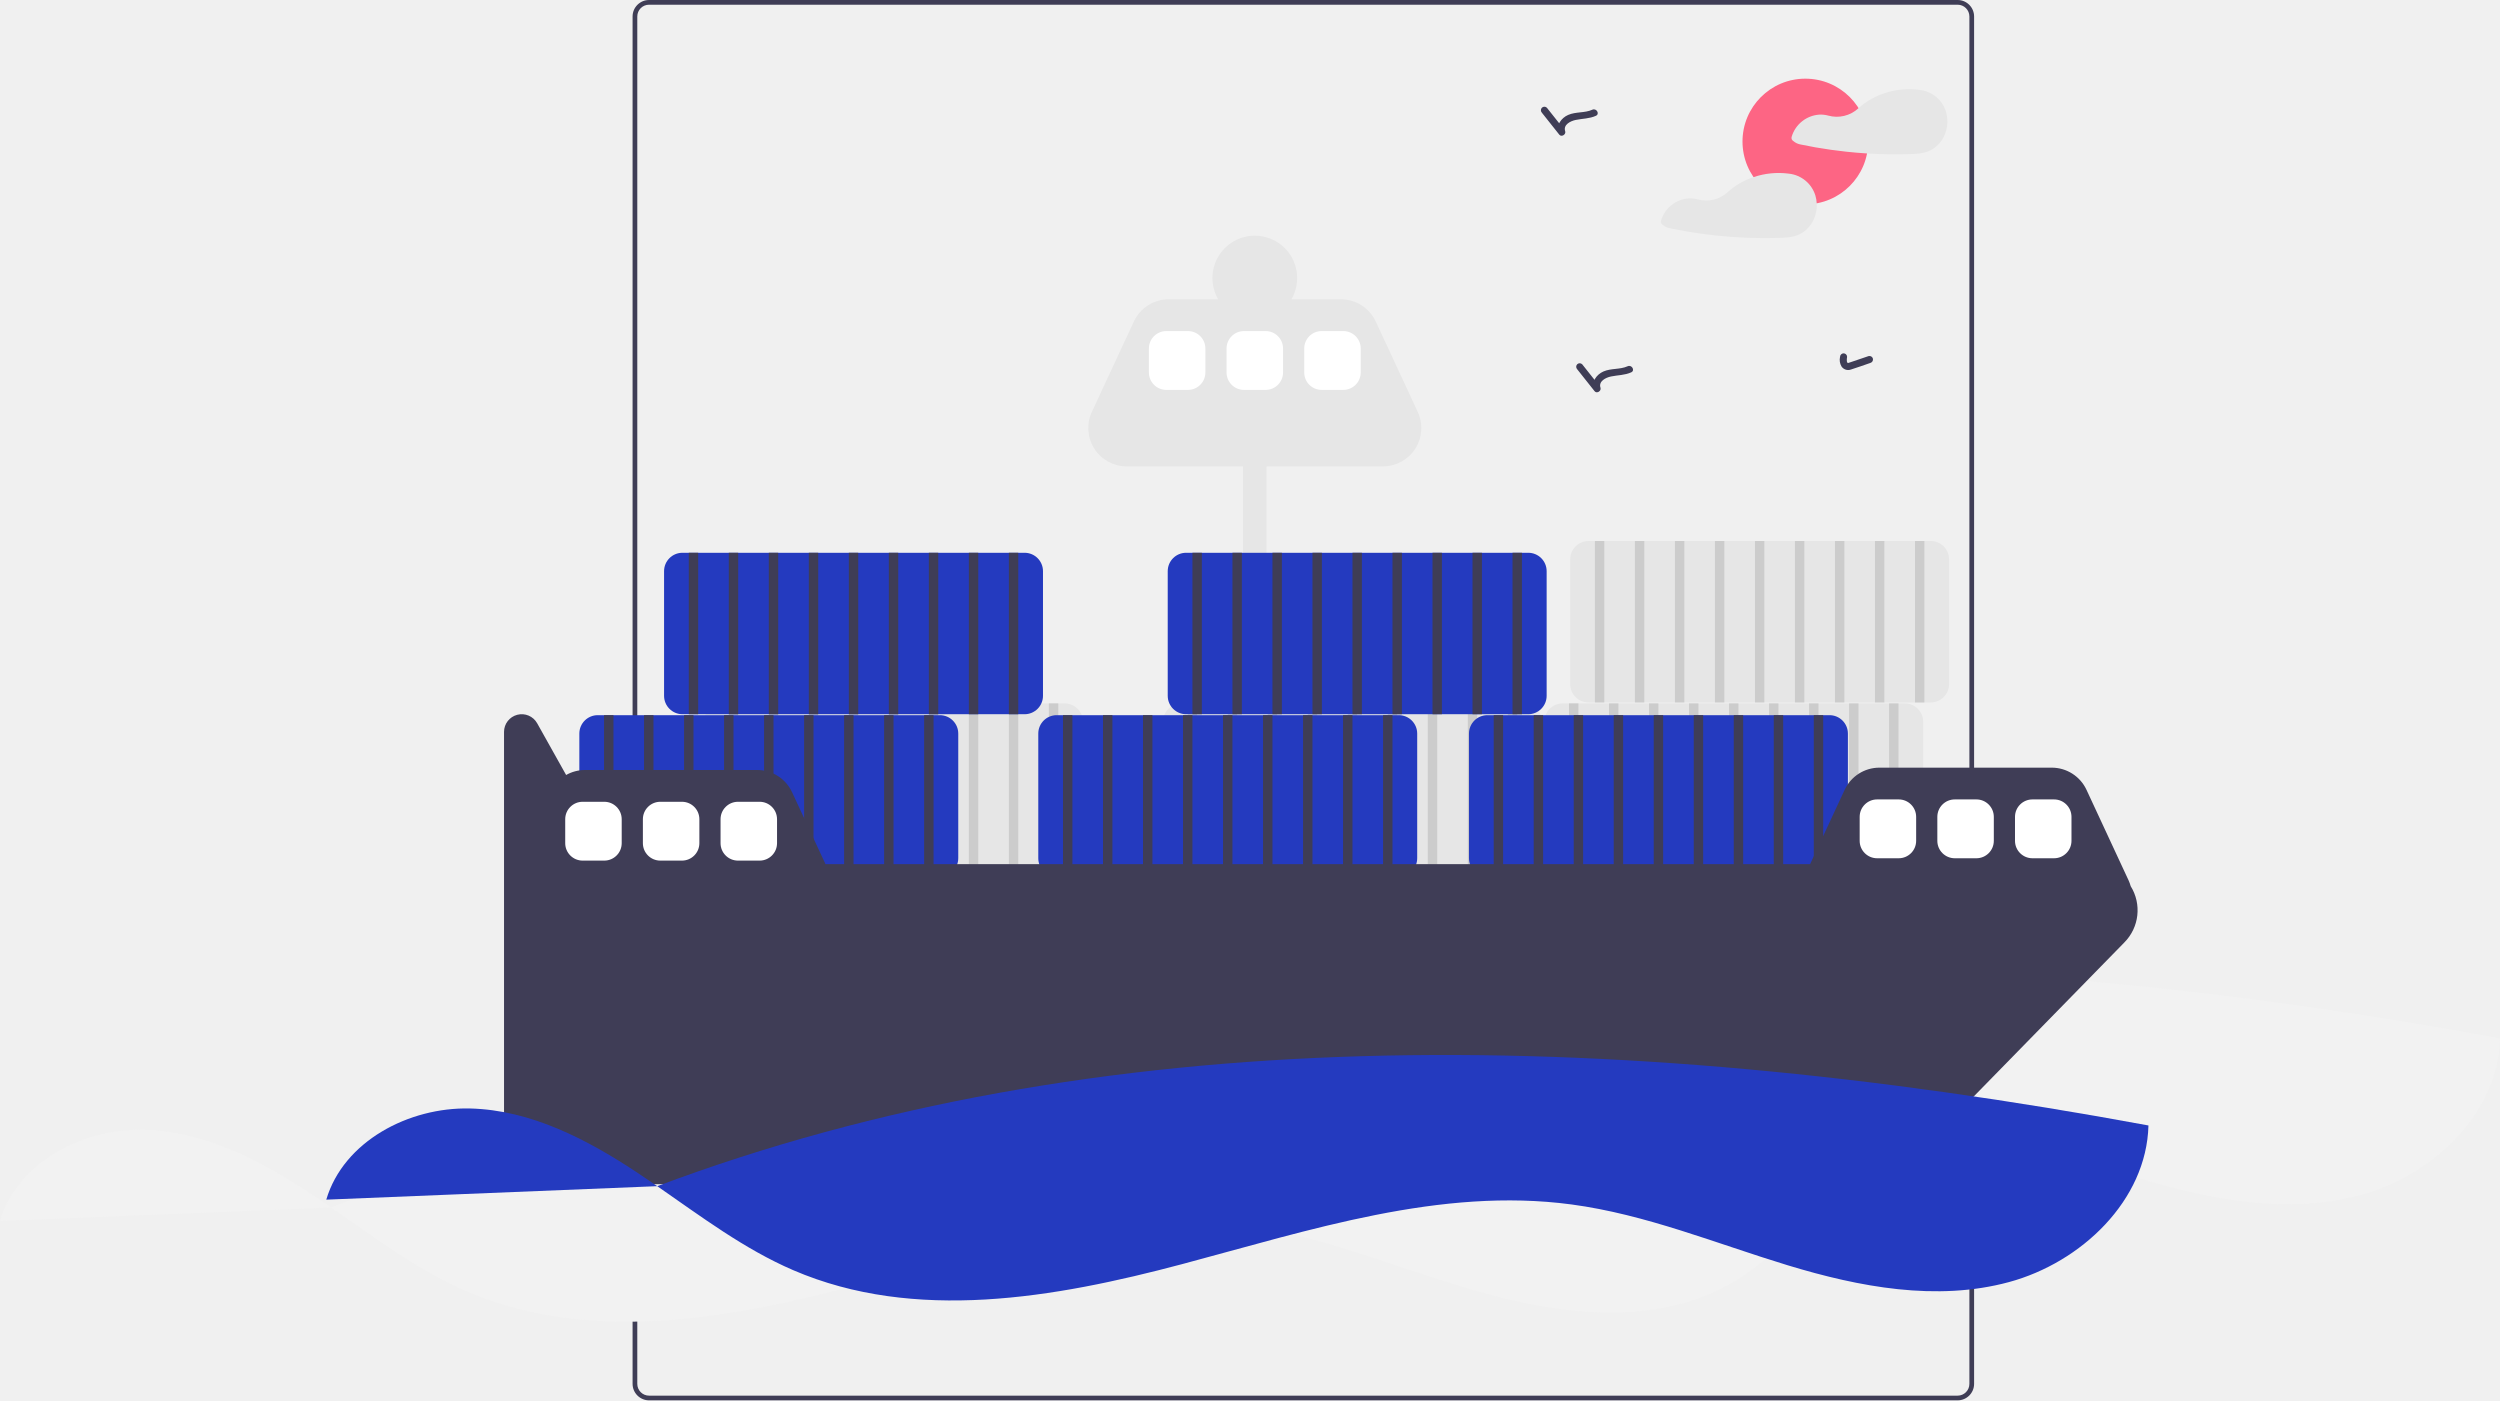
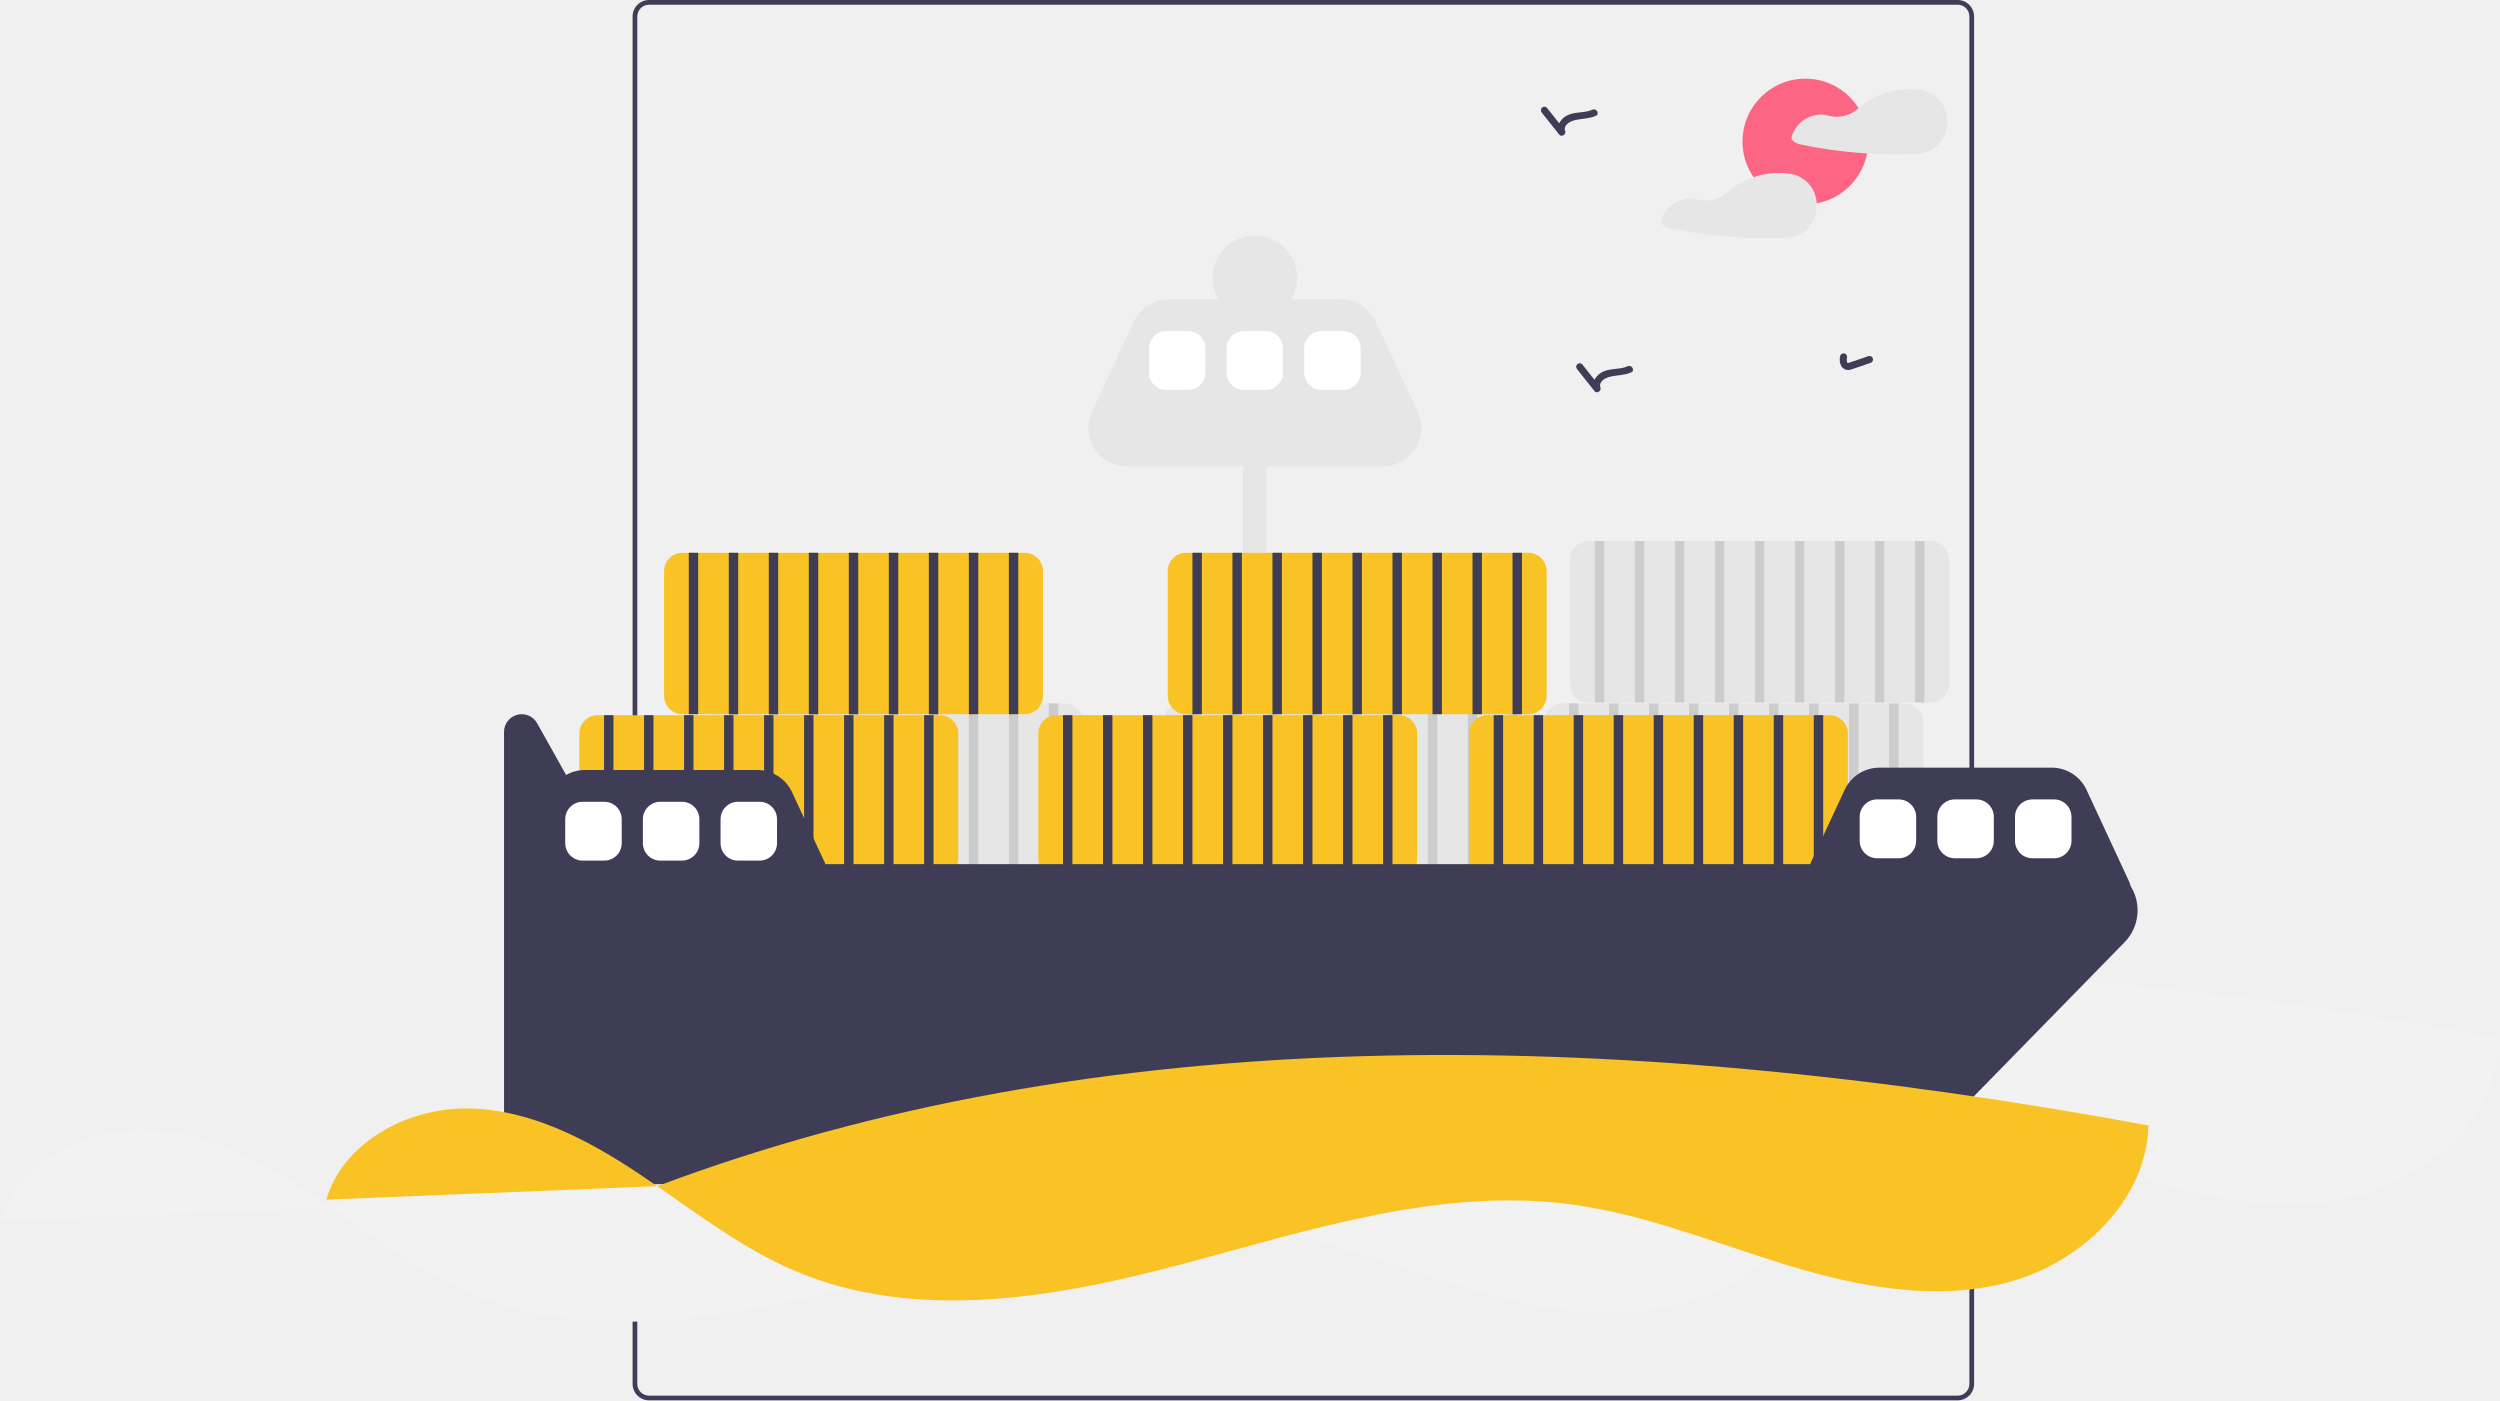
<svg xmlns="http://www.w3.org/2000/svg" data-name="Layer 1" width="1062.23" height="595" viewBox="0 0 1062.23 595">
  <path d="M702.771,153.766q-.84-.51-1.68-.99H642.652c-.42.66-.82,1.33-1.21,2h63.01C703.892,154.436,703.332,154.106,702.771,153.766Zm-386.5,197.47v14.9c.25.02.51.02.76.03l-.5,28.64-.26-.14v2.82l.21.11-.21,12.01v41.4h2v-106.52Q317.432,347.726,316.271,351.236Zm386.5-197.47q-.84-.51-1.68-.99H642.652c-.42.66-.82,1.33-1.21,2h63.01C703.892,154.436,703.332,154.106,702.771,153.766Zm176.5-.99h-556a7.008,7.008,0,0,0-7,7v581a7.015,7.015,0,0,0,7,7h556a7.008,7.008,0,0,0,7-7v-581A7.008,7.008,0,0,0,879.271,152.776Zm5,588a5.002,5.002,0,0,1-5,5h-556a5.002,5.002,0,0,1-5-5v-581a5.008,5.008,0,0,1,5-5h556a5.008,5.008,0,0,1,5,5Z" transform="translate(-47.49128 -152.7756)" fill="#3f3d56" />
  <path d="M396.54,586.789c-25.906-.62-53.677,13.895-61.049,38.738l140.624-5.725q-3.989-2.757-8.014-5.446C446.525,600.006,422.446,587.41,396.54,586.789Z" transform="translate(-47.49128 -152.7756)" fill="#f2f2f2" />
  <path d="M476.116,619.802c18.7,12.926,36.95,26.722,57.787,35.695,51.594,22.22,110.988,11.857,165.275-2.585,54.287-14.442,109.703-32.792,165.383-25.348,31.573,4.221,61.382,16.574,91.858,25.841s63.267,15.473,94.016,7.153c30.748-8.321,58.483-34.706,59.287-66.55C877.589,551.089,662.376,549.815,476.116,619.802Z" transform="translate(-47.49128 -152.7756)" fill="#f2f2f2" />
  <path d="M108.54,632.789c-25.906-.62-53.677,13.895-61.049,38.738l140.624-5.725q-3.989-2.757-8.014-5.446C158.525,646.006,134.446,633.41,108.54,632.789Z" transform="translate(-47.49128 -152.7756)" fill="#f2f2f2" />
  <path d="M188.116,665.802c18.7,12.926,36.95,26.722,57.787,35.695,51.594,22.22,110.988,11.857,165.275-2.585,54.287-14.442,109.703-32.792,165.383-25.348,31.573,4.221,61.382,16.574,91.858,25.841s63.267,15.473,94.016,7.153c30.748-8.321,58.483-34.706,59.287-66.55C589.589,597.089,374.376,595.815,188.116,665.802Z" transform="translate(-47.49128 -152.7756)" fill="#f2f2f2" />
  <path d="M499.828,451.644h-145.36a7.825,7.825,0,0,0-7.82,7.82v52.96a7.825,7.825,0,0,0,7.82,7.82h145.36a7.825,7.825,0,0,0,7.82-7.82v-52.96A7.825,7.825,0,0,0,499.828,451.644Z" transform="translate(-47.49128 -152.7756)" fill="#e6e6e6" />
  <rect x="309.657" y="298.868" width="4" height="68.6" fill="#ccc" />
  <rect x="326.657" y="298.868" width="4" height="68.6" fill="#ccc" />
  <rect x="343.657" y="298.868" width="4" height="68.6" fill="#ccc" />
  <rect x="360.657" y="298.868" width="4" height="68.6" fill="#ccc" />
  <rect x="377.657" y="298.868" width="4" height="68.6" fill="#ccc" />
  <rect x="394.657" y="298.868" width="4" height="68.6" fill="#ccc" />
  <rect x="411.657" y="298.868" width="4" height="68.6" fill="#ccc" />
  <rect x="428.657" y="298.868" width="4" height="68.6" fill="#ccc" />
  <rect x="445.657" y="298.868" width="4" height="68.6" fill="#ccc" />
  <path d="M649.877,327.771l-17.846-38.396a16.302,16.302,0,0,0-14.783-9.431h-21.028a18,18,0,1,0-31.145,0H544.048a16.302,16.302,0,0,0-14.783,9.431L511.418,327.771a16.302,16.302,0,0,0,14.783,23.173h49.446v186h10v-186h49.446A16.302,16.302,0,0,0,649.877,327.771Z" transform="translate(-47.49128 -152.7756)" fill="#e6e6e6" />
  <path d="M856.828,451.644h-145.36a7.825,7.825,0,0,0-7.82,7.82v52.96a7.825,7.825,0,0,0,7.82,7.82h145.36a7.825,7.825,0,0,0,7.82-7.82v-52.96A7.825,7.825,0,0,0,856.828,451.644Z" transform="translate(-47.49128 -152.7756)" fill="#e6e6e6" />
  <rect x="666.657" y="298.868" width="4" height="68.6" fill="#ccc" />
  <rect x="683.657" y="298.868" width="4" height="68.6" fill="#ccc" />
  <rect x="700.657" y="298.868" width="4" height="68.6" fill="#ccc" />
  <rect x="717.657" y="298.868" width="4" height="68.6" fill="#ccc" />
  <rect x="734.657" y="298.868" width="4" height="68.6" fill="#ccc" />
  <rect x="751.657" y="298.868" width="4" height="68.6" fill="#ccc" />
  <rect x="768.657" y="298.868" width="4" height="68.6" fill="#ccc" />
  <rect x="785.657" y="298.868" width="4" height="68.6" fill="#ccc" />
  <rect x="802.657" y="298.868" width="4" height="68.6" fill="#ccc" />
  <path d="M694.828,451.644h-145.36a7.825,7.825,0,0,0-7.82,7.82v52.96a7.825,7.825,0,0,0,7.82,7.82h145.36a7.825,7.825,0,0,0,7.82-7.82v-52.96A7.825,7.825,0,0,0,694.828,451.644Z" transform="translate(-47.49128 -152.7756)" fill="#e6e6e6" />
  <rect x="504.657" y="298.868" width="4" height="68.6" fill="#ccc" />
  <rect x="521.657" y="298.868" width="4" height="68.6" fill="#ccc" />
  <rect x="538.657" y="298.868" width="4" height="68.6" fill="#ccc" />
  <rect x="555.657" y="298.868" width="4" height="68.6" fill="#ccc" />
  <rect x="572.657" y="298.868" width="4" height="68.6" fill="#ccc" />
  <rect x="589.657" y="298.868" width="4" height="68.6" fill="#ccc" />
  <rect x="606.657" y="298.868" width="4" height="68.6" fill="#ccc" />
  <rect x="623.657" y="298.868" width="4" height="68.6" fill="#ccc" />
  <rect x="640.657" y="298.868" width="4" height="68.6" fill="#ccc" />
  <path d="M867.828,382.644h-145.36a7.825,7.825,0,0,0-7.82,7.82v52.96a7.825,7.825,0,0,0,7.82,7.82h145.36a7.825,7.825,0,0,0,7.82-7.82v-52.96A7.825,7.825,0,0,0,867.828,382.644Z" transform="translate(-47.49128 -152.7756)" fill="#e6e6e6" />
  <rect x="677.657" y="229.868" width="4" height="68.6" fill="#ccc" />
  <rect x="694.657" y="229.868" width="4" height="68.6" fill="#ccc" />
  <rect x="711.657" y="229.868" width="4" height="68.6" fill="#ccc" />
  <rect x="728.657" y="229.868" width="4" height="68.6" fill="#ccc" />
  <rect x="745.657" y="229.868" width="4" height="68.6" fill="#ccc" />
  <rect x="762.657" y="229.868" width="4" height="68.6" fill="#ccc" />
  <rect x="779.657" y="229.868" width="4" height="68.6" fill="#ccc" />
  <rect x="796.657" y="229.868" width="4" height="68.6" fill="#ccc" />
  <rect x="813.657" y="229.868" width="4" height="68.6" fill="#ccc" />
-   <path d="M824.828,456.644h-145.36a7.825,7.825,0,0,0-7.82,7.82v52.96a7.825,7.825,0,0,0,7.82,7.82h145.36a7.825,7.825,0,0,0,7.82-7.82v-52.96A7.825,7.825,0,0,0,824.828,456.644Z" transform="translate(-47.49128 -152.7756)" fill="#243abf" />
+   <path d="M824.828,456.644h-145.36a7.825,7.825,0,0,0-7.82,7.82v52.96a7.825,7.825,0,0,0,7.82,7.82h145.36a7.825,7.825,0,0,0,7.82-7.82v-52.96A7.825,7.825,0,0,0,824.828,456.644Z" transform="translate(-47.49128 -152.7756)" fill="#F9C326" />
  <rect x="634.657" y="303.868" width="4" height="68.6" fill="#3f3d56" />
  <rect x="651.657" y="303.868" width="4" height="68.6" fill="#3f3d56" />
  <rect x="668.657" y="303.868" width="4" height="68.6" fill="#3f3d56" />
  <rect x="685.657" y="303.868" width="4" height="68.6" fill="#3f3d56" />
  <rect x="702.657" y="303.868" width="4" height="68.6" fill="#3f3d56" />
  <rect x="719.657" y="303.868" width="4" height="68.6" fill="#3f3d56" />
  <rect x="736.657" y="303.868" width="4" height="68.6" fill="#3f3d56" />
  <rect x="753.657" y="303.868" width="4" height="68.6" fill="#3f3d56" />
  <rect x="770.657" y="303.868" width="4" height="68.6" fill="#3f3d56" />
-   <path d="M641.828,456.644h-145.36a7.825,7.825,0,0,0-7.82,7.82v52.96a7.825,7.825,0,0,0,7.82,7.82h145.36a7.825,7.825,0,0,0,7.82-7.82v-52.96A7.825,7.825,0,0,0,641.828,456.644Z" transform="translate(-47.49128 -152.7756)" fill="#243abf" />
+   <path d="M641.828,456.644h-145.36a7.825,7.825,0,0,0-7.82,7.82v52.96a7.825,7.825,0,0,0,7.82,7.82h145.36a7.825,7.825,0,0,0,7.82-7.82v-52.96A7.825,7.825,0,0,0,641.828,456.644Z" transform="translate(-47.49128 -152.7756)" fill="#F9C326" />
  <rect x="451.657" y="303.868" width="4" height="68.6" fill="#3f3d56" />
  <rect x="468.657" y="303.868" width="4" height="68.6" fill="#3f3d56" />
  <rect x="485.657" y="303.868" width="4" height="68.6" fill="#3f3d56" />
  <rect x="502.657" y="303.868" width="4" height="68.6" fill="#3f3d56" />
  <rect x="519.657" y="303.868" width="4" height="68.6" fill="#3f3d56" />
  <rect x="536.657" y="303.868" width="4" height="68.6" fill="#3f3d56" />
  <rect x="553.657" y="303.868" width="4" height="68.6" fill="#3f3d56" />
  <rect x="570.657" y="303.868" width="4" height="68.6" fill="#3f3d56" />
  <rect x="587.657" y="303.868" width="4" height="68.6" fill="#3f3d56" />
-   <path d="M696.828,387.644h-145.36a7.825,7.825,0,0,0-7.82,7.82v52.96a7.825,7.825,0,0,0,7.82,7.82h145.36a7.825,7.825,0,0,0,7.82-7.82v-52.96A7.825,7.825,0,0,0,696.828,387.644Z" transform="translate(-47.49128 -152.7756)" fill="#243abf" />
+   <path d="M696.828,387.644h-145.36a7.825,7.825,0,0,0-7.82,7.82v52.96a7.825,7.825,0,0,0,7.82,7.82h145.36a7.825,7.825,0,0,0,7.82-7.82v-52.96A7.825,7.825,0,0,0,696.828,387.644Z" transform="translate(-47.49128 -152.7756)" fill="#F9C326" />
  <rect x="506.657" y="234.868" width="4" height="68.6" fill="#3f3d56" />
  <rect x="523.657" y="234.868" width="4" height="68.6" fill="#3f3d56" />
  <rect x="540.657" y="234.868" width="4" height="68.6" fill="#3f3d56" />
  <rect x="557.657" y="234.868" width="4" height="68.6" fill="#3f3d56" />
  <rect x="574.657" y="234.868" width="4" height="68.6" fill="#3f3d56" />
  <rect x="591.657" y="234.868" width="4" height="68.6" fill="#3f3d56" />
  <rect x="608.657" y="234.868" width="4" height="68.6" fill="#3f3d56" />
  <rect x="625.657" y="234.868" width="4" height="68.6" fill="#3f3d56" />
  <rect x="642.657" y="234.868" width="4" height="68.6" fill="#3f3d56" />
-   <path d="M446.828,456.644h-145.36a7.825,7.825,0,0,0-7.82,7.82v52.96a7.825,7.825,0,0,0,7.82,7.82h145.36a7.825,7.825,0,0,0,7.82-7.82v-52.96A7.825,7.825,0,0,0,446.828,456.644Z" transform="translate(-47.49128 -152.7756)" fill="#243abf" />
+   <path d="M446.828,456.644h-145.36a7.825,7.825,0,0,0-7.82,7.82v52.96a7.825,7.825,0,0,0,7.82,7.82h145.36a7.825,7.825,0,0,0,7.82-7.82v-52.96A7.825,7.825,0,0,0,446.828,456.644Z" transform="translate(-47.49128 -152.7756)" fill="#F9C326" />
  <rect x="256.657" y="303.868" width="4" height="68.6" fill="#3f3d56" />
  <rect x="273.657" y="303.868" width="4" height="68.6" fill="#3f3d56" />
  <rect x="290.657" y="303.868" width="4" height="68.6" fill="#3f3d56" />
  <rect x="307.657" y="303.868" width="4" height="68.6" fill="#3f3d56" />
  <rect x="324.657" y="303.868" width="4" height="68.6" fill="#3f3d56" />
  <rect x="341.657" y="303.868" width="4" height="68.6" fill="#3f3d56" />
  <rect x="358.657" y="303.868" width="4" height="68.6" fill="#3f3d56" />
  <rect x="375.657" y="303.868" width="4" height="68.6" fill="#3f3d56" />
  <rect x="392.657" y="303.868" width="4" height="68.6" fill="#3f3d56" />
-   <path d="M482.828,387.644h-145.36a7.825,7.825,0,0,0-7.82,7.82v52.96a7.825,7.825,0,0,0,7.82,7.82h145.36a7.825,7.825,0,0,0,7.82-7.82v-52.96A7.825,7.825,0,0,0,482.828,387.644Z" transform="translate(-47.49128 -152.7756)" fill="#243abf" />
+   <path d="M482.828,387.644h-145.36a7.825,7.825,0,0,0-7.82,7.82v52.96a7.825,7.825,0,0,0,7.82,7.82h145.36a7.825,7.825,0,0,0,7.82-7.82v-52.96A7.825,7.825,0,0,0,482.828,387.644Z" transform="translate(-47.49128 -152.7756)" fill="#F9C326" />
  <rect x="292.657" y="234.868" width="4" height="68.6" fill="#3f3d56" />
  <rect x="309.657" y="234.868" width="4" height="68.6" fill="#3f3d56" />
  <rect x="326.657" y="234.868" width="4" height="68.6" fill="#3f3d56" />
  <rect x="343.657" y="234.868" width="4" height="68.6" fill="#3f3d56" />
  <rect x="360.657" y="234.868" width="4" height="68.6" fill="#3f3d56" />
  <rect x="377.657" y="234.868" width="4" height="68.6" fill="#3f3d56" />
  <rect x="394.657" y="234.868" width="4" height="68.6" fill="#3f3d56" />
  <rect x="411.657" y="234.868" width="4" height="68.6" fill="#3f3d56" />
  <rect x="428.657" y="234.868" width="4" height="68.6" fill="#3f3d56" />
  <path d="M952.804,529.294a16.672,16.672,0,0,0-.927-2.523l-17.846-38.396a16.302,16.302,0,0,0-14.783-9.431H846.048a16.302,16.302,0,0,0-14.783,9.431l-14.673,31.569H398.239l-14.208-30.569a16.302,16.302,0,0,0-14.783-9.431H296.048a16.276,16.276,0,0,0-8.015,2.115l-12.308-21.978a7.518,7.518,0,0,0-14.077,3.673V636.361a19.583,19.583,0,0,0,19.583,19.583H841.408a19.583,19.583,0,0,0,14.001-5.891l94.699-96.835A19.41,19.41,0,0,0,952.804,529.294Z" transform="translate(-47.49128 -152.7756)" fill="#3f3d56" />
  <path d="M854.247,517.444h-9.197a7.41,7.41,0,0,1-7.401-7.401V499.845a7.41,7.41,0,0,1,7.401-7.401h9.197a7.41,7.41,0,0,1,7.401,7.401v10.197A7.41,7.41,0,0,1,854.247,517.444Z" transform="translate(-47.49128 -152.7756)" fill="#fff" />
  <path d="M887.247,517.444h-9.197a7.41,7.41,0,0,1-7.401-7.401V499.845a7.41,7.41,0,0,1,7.401-7.401h9.197a7.41,7.41,0,0,1,7.401,7.401v10.197A7.41,7.41,0,0,1,887.247,517.444Z" transform="translate(-47.49128 -152.7756)" fill="#fff" />
  <path d="M920.247,517.444h-9.197a7.41,7.41,0,0,1-7.401-7.401V499.845a7.41,7.41,0,0,1,7.401-7.401h9.197a7.41,7.41,0,0,1,7.401,7.401v10.197A7.41,7.41,0,0,1,920.247,517.444Z" transform="translate(-47.49128 -152.7756)" fill="#fff" />
  <path d="M552.247,318.444h-9.197a7.41,7.41,0,0,1-7.401-7.401V300.845a7.41,7.41,0,0,1,7.401-7.401h9.197a7.41,7.41,0,0,1,7.401,7.401v10.197A7.41,7.41,0,0,1,552.247,318.444Z" transform="translate(-47.49128 -152.7756)" fill="#fff" />
  <path d="M585.247,318.444h-9.197a7.41,7.41,0,0,1-7.401-7.401V300.845a7.41,7.41,0,0,1,7.401-7.401h9.197a7.41,7.41,0,0,1,7.401,7.401v10.197A7.41,7.41,0,0,1,585.247,318.444Z" transform="translate(-47.49128 -152.7756)" fill="#fff" />
  <path d="M618.247,318.444h-9.197a7.41,7.41,0,0,1-7.401-7.401V300.845a7.41,7.41,0,0,1,7.401-7.401h9.197a7.41,7.41,0,0,1,7.401,7.401v10.197A7.41,7.41,0,0,1,618.247,318.444Z" transform="translate(-47.49128 -152.7756)" fill="#fff" />
  <path d="M304.247,518.444h-9.197a7.41,7.41,0,0,1-7.401-7.401V500.845a7.41,7.41,0,0,1,7.401-7.401h9.197a7.41,7.41,0,0,1,7.401,7.401v10.197A7.41,7.41,0,0,1,304.247,518.444Z" transform="translate(-47.49128 -152.7756)" fill="#fff" />
  <path d="M337.247,518.444h-9.197a7.41,7.41,0,0,1-7.401-7.401V500.845a7.41,7.41,0,0,1,7.401-7.401h9.197a7.41,7.41,0,0,1,7.401,7.401v10.197A7.41,7.41,0,0,1,337.247,518.444Z" transform="translate(-47.49128 -152.7756)" fill="#fff" />
  <path d="M370.247,518.444h-9.197a7.41,7.41,0,0,1-7.401-7.401V500.845a7.41,7.41,0,0,1,7.401-7.401h9.197a7.41,7.41,0,0,1,7.401,7.401v10.197A7.41,7.41,0,0,1,370.247,518.444Z" transform="translate(-47.49128 -152.7756)" fill="#fff" />
-   <path d="M247.171,623.759c-25.906-.62-53.677,13.895-61.049,38.738l140.624-5.725q-3.989-2.757-8.014-5.446C297.156,636.975,273.076,624.379,247.171,623.759Z" transform="translate(-47.49128 -152.7756)" fill="#243abf" />
-   <path d="M326.746,656.772c18.7,12.926,36.95,26.722,57.787,35.695C436.127,714.687,495.521,704.324,549.808,689.882s109.703-32.792,165.383-25.348c31.573,4.221,61.382,16.574,91.858,25.841s63.267,15.473,94.016,7.153c30.748-8.321,58.483-34.706,59.287-66.55C728.219,588.059,513.007,586.784,326.746,656.772Z" transform="translate(-47.49128 -152.7756)" fill="#243abf" />
+   <path d="M247.171,623.759c-25.906-.62-53.677,13.895-61.049,38.738l140.624-5.725q-3.989-2.757-8.014-5.446C297.156,636.975,273.076,624.379,247.171,623.759Z" transform="translate(-47.49128 -152.7756)" fill="#F9C326" />
+   <path d="M326.746,656.772c18.7,12.926,36.95,26.722,57.787,35.695C436.127,714.687,495.521,704.324,549.808,689.882s109.703-32.792,165.383-25.348c31.573,4.221,61.382,16.574,91.858,25.841s63.267,15.473,94.016,7.153c30.748-8.321,58.483-34.706,59.287-66.55C728.219,588.059,513.007,586.784,326.746,656.772Z" transform="translate(-47.49128 -152.7756)" fill="#F9C326" />
  <circle cx="767.076" cy="60.127" r="26.701" fill="#fd6584" />
  <path d="M874.326,200.259a13.235,13.235,0,0,0-11.17-9.29,1.081,1.081,0,0,0-.18,0,1.418,1.418,0,0,0-.22-.05c-8.94-1.16-18.88,1.66-25.57,7.8l-.073.067a13.543,13.543,0,0,1-12.826,3.106,11.891,11.891,0,0,0-3.761-.414,13.184,13.184,0,0,0-11.8,9.51,1.526,1.526,0,0,0,.69,1.69,6.673,6.673,0,0,0,2.79,1.42c2.21.47,4.44.9,6.67,1.29q6.54,1.14,13.15,1.85,4.365.465,8.75.74c6.04.38,12.11.47,18.16.28,3-.1,5.88-.2,8.62-1.52a12.798,12.798,0,0,0,4.95-4.31A14.548,14.548,0,0,0,874.326,200.259Z" transform="translate(-47.49128 -152.7756)" fill="#e6e6e6" />
  <path d="M819.396,239.159a13.652,13.652,0,0,0-.56-3.3,13.26,13.26,0,0,0-11.18-9.29.965.965,0,0,0-.17,0,1.887,1.887,0,0,0-.23-.05,33.194,33.194,0,0,0-14.69,1.51,30.318,30.318,0,0,0-10.947,6.351,13.536,13.536,0,0,1-12.827,3.113,11.926,11.926,0,0,0-3.767-.414,13.183,13.183,0,0,0-11.8,9.51,1.555,1.555,0,0,0,.69,1.69,6.733,6.733,0,0,0,2.79,1.42c2.22.47,4.44.9,6.68,1.29q6.54,1.14,13.14,1.85a195.166,195.166,0,0,0,26.92,1.02c2.99-.1,5.88-.2,8.62-1.52a12.77,12.77,0,0,0,4.94-4.31A14.264,14.264,0,0,0,819.396,239.159Z" transform="translate(-47.49128 -152.7756)" fill="#e6e6e6" />
  <path d="M829.308,304.405a5.61,5.61,0,0,0,.625,4.084,3.408,3.408,0,0,0,3.962,1.311c2.797-.868,5.556-1.885,8.33-2.828a1.535,1.535,0,0,0,1.048-1.845,1.515,1.515,0,0,0-1.845-1.048l-6.93,2.355c-.523.178-1.044.38-1.576.525-.056.015-.259.06-.248.059.026-.002.184.015.008.002q-.15-.045.002.02l-.133-.075c.121.101-.015-.013-.056-.056-.037-.037-.145-.186-.061-.064a1.855,1.855,0,0,1-.157-.276c.073.162-.064-.239-.074-.294a6.424,6.424,0,0,1,.106-1.871,1.507,1.507,0,0,0-1.5-1.5,1.539,1.539,0,0,0-1.5,1.5Z" transform="translate(-47.49128 -152.7756)" fill="#3f3d56" />
  <path d="M717.627,309.672l7.393,9.322c.941,1.186,2.958-.098,2.507-1.459-.922-2.784,2.259-4.336,4.455-4.794,2.913-.608,5.837-.51,8.601-1.762,1.756-.795.233-3.382-1.514-2.59-3.234,1.465-7.004.793-10.278,2.218-2.927,1.273-5.241,4.449-4.156,7.726L727.141,316.873l-7.393-9.322a1.51,1.51,0,0,0-2.121,0,1.535,1.535,0,0,0,0,2.121Z" transform="translate(-47.49128 -152.7756)" fill="#3f3d56" />
  <path d="M702.627,200.672l7.393,9.322c.941,1.186,2.958-.098,2.507-1.459-.922-2.784,2.259-4.336,4.455-4.794,2.913-.608,5.837-.51,8.601-1.762,1.756-.795.233-3.382-1.514-2.59-3.234,1.465-7.004.793-10.278,2.218-2.927,1.273-5.241,4.449-4.156,7.726L712.141,207.873l-7.393-9.322a1.51,1.51,0,0,0-2.121,0,1.535,1.535,0,0,0,0,2.121Z" transform="translate(-47.49128 -152.7756)" fill="#3f3d56" />
</svg>
